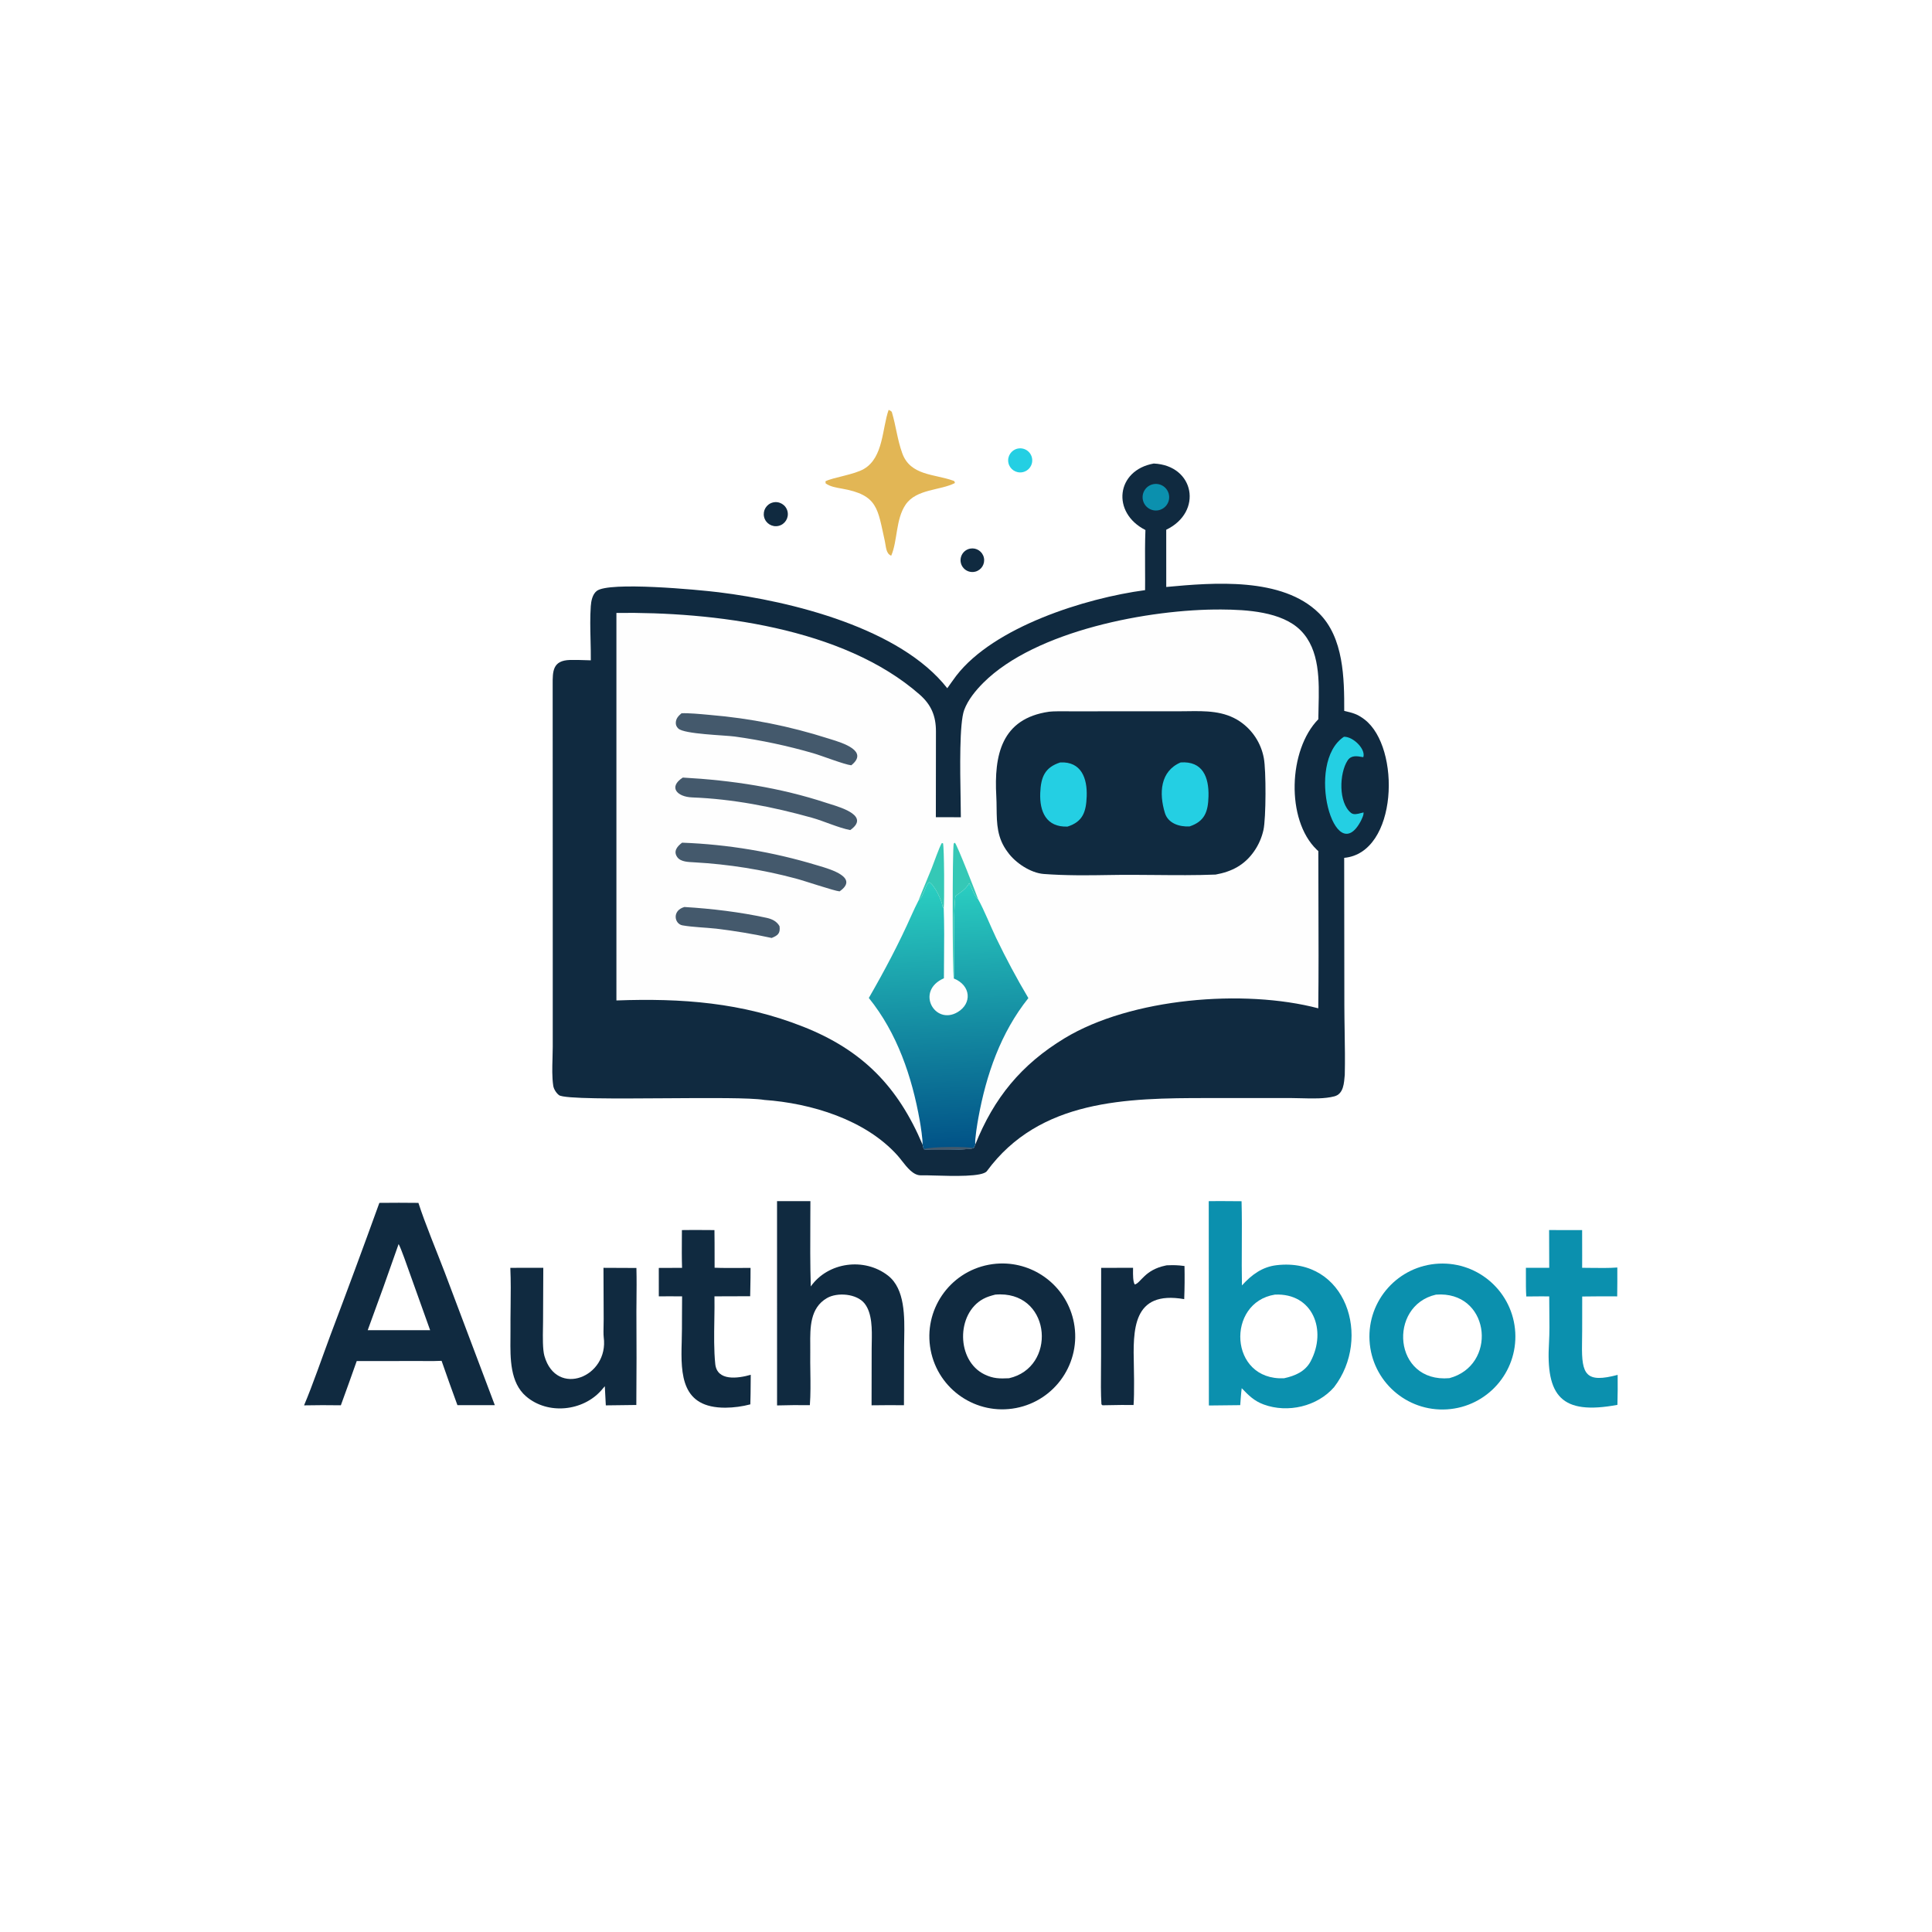
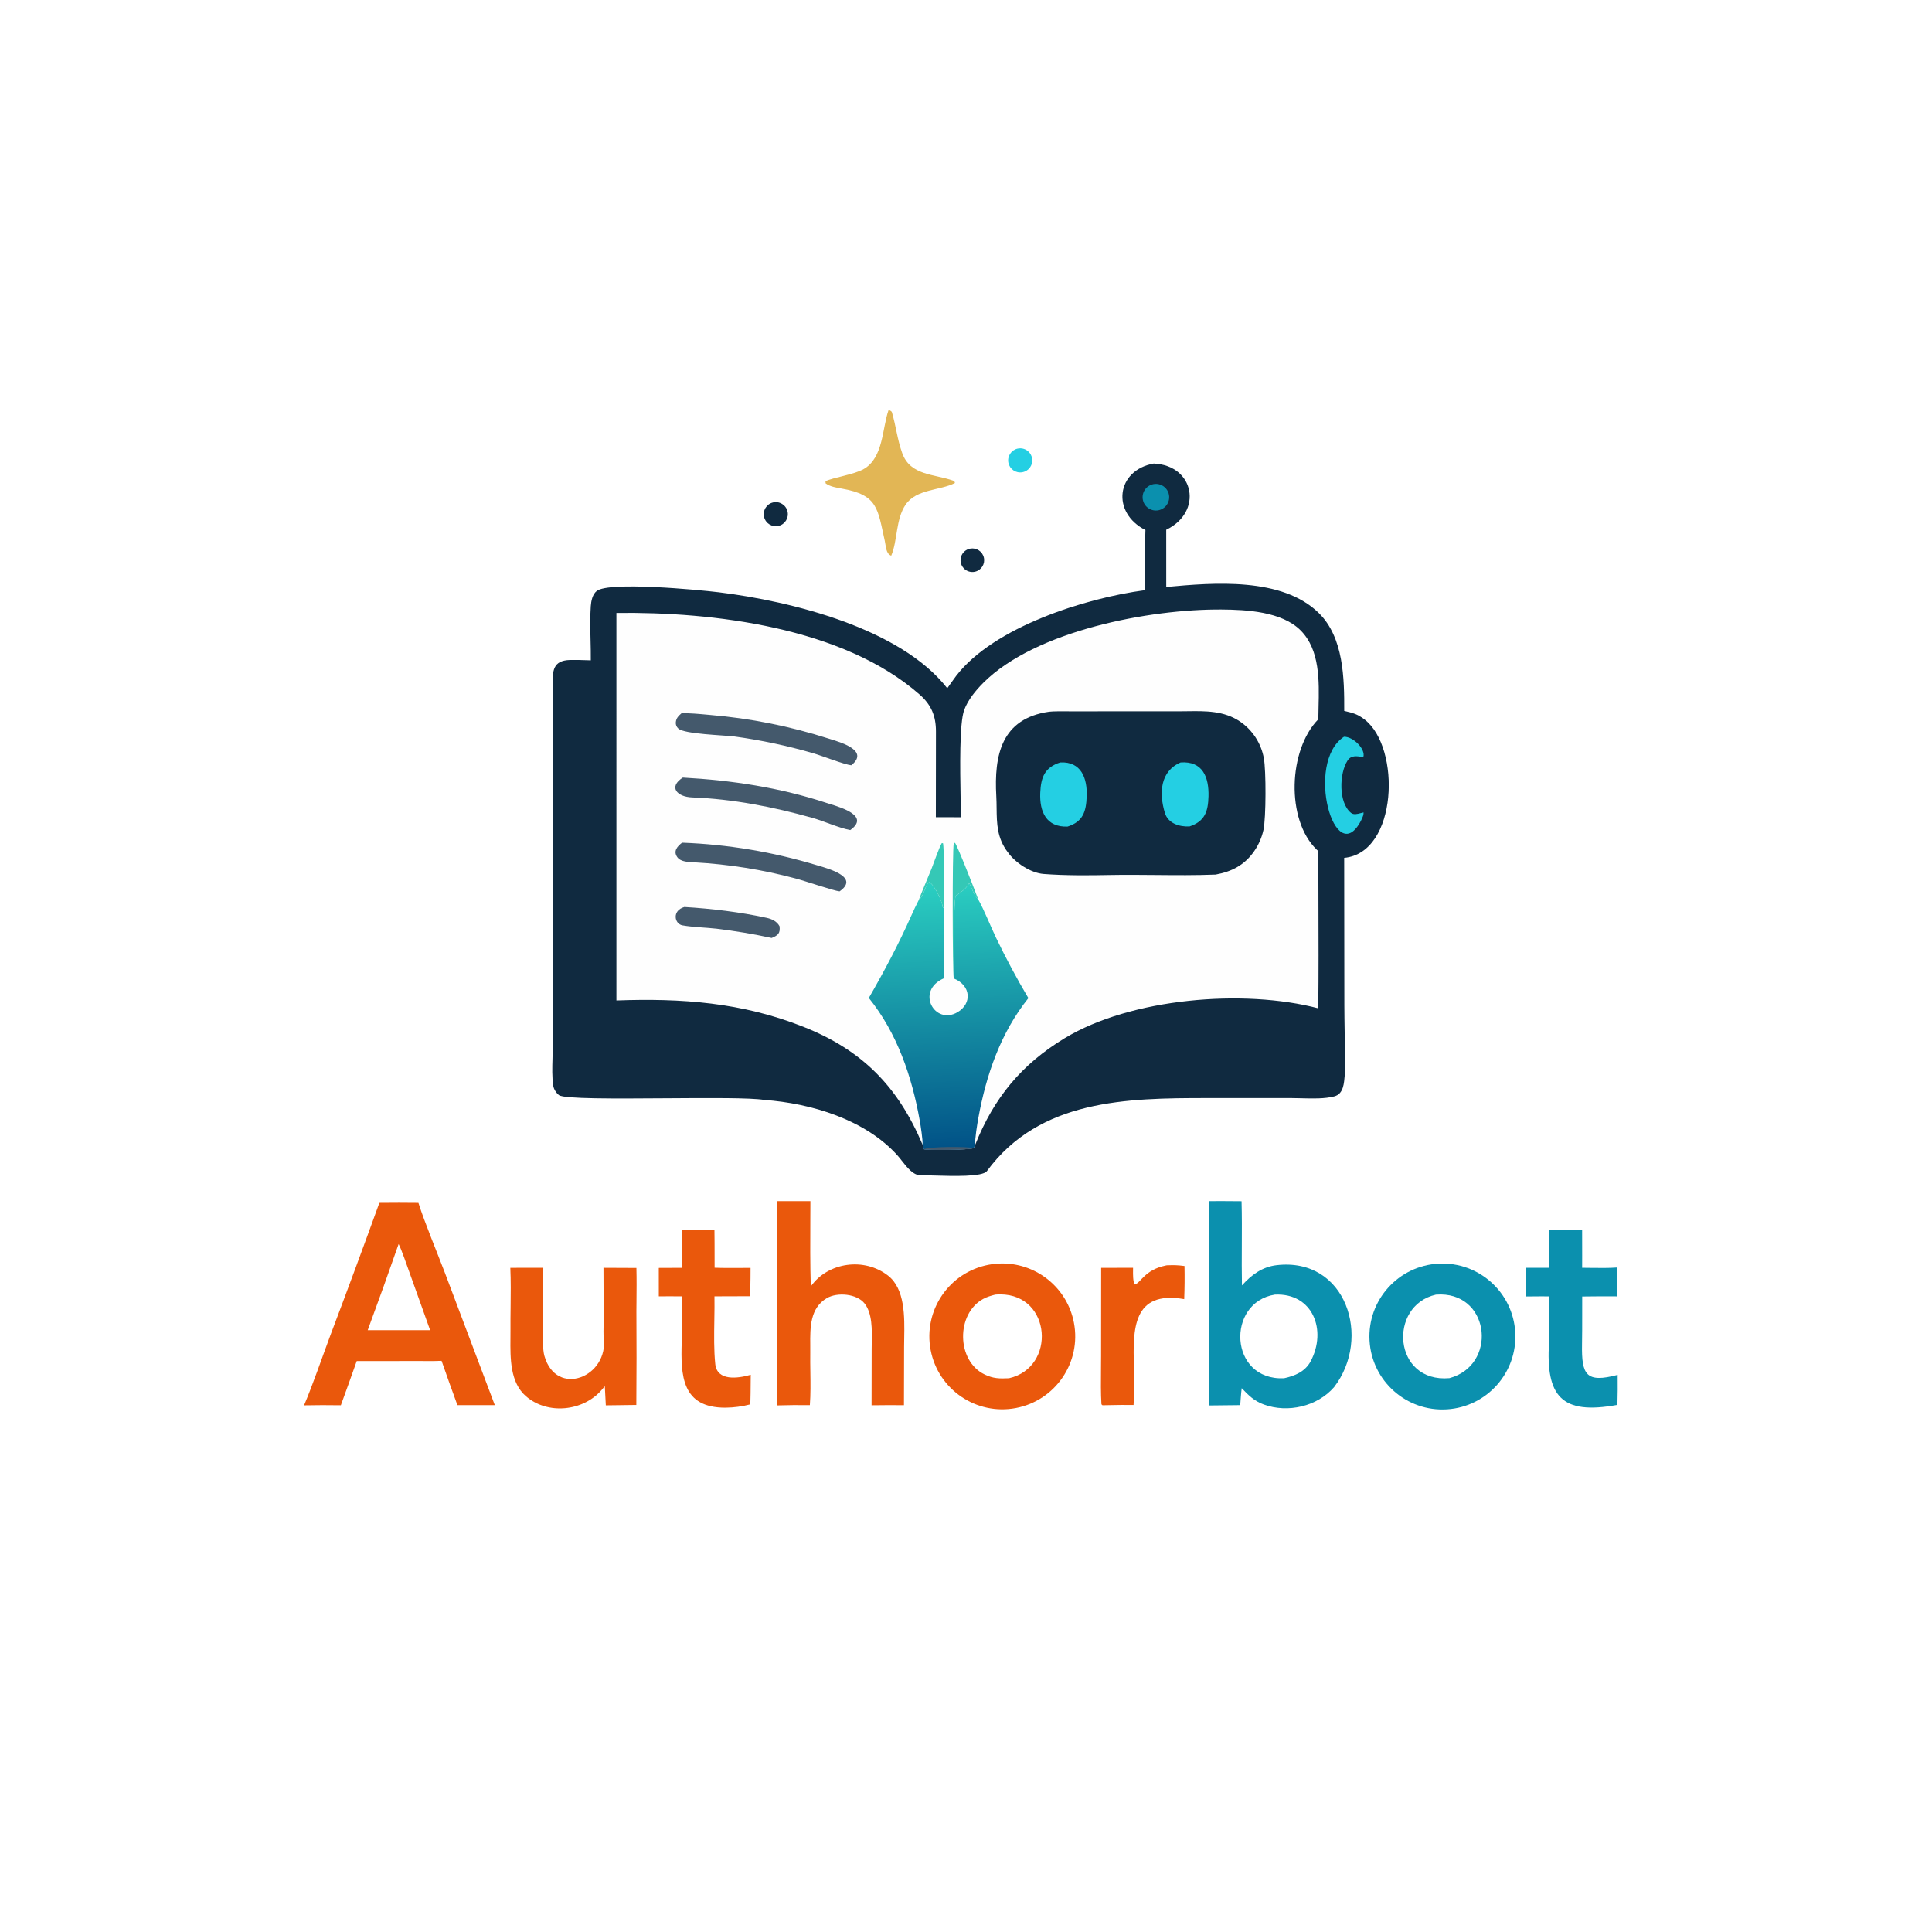
<svg xmlns="http://www.w3.org/2000/svg" width="1254" height="1254" viewBox="0 0 1254 1254" version="1.1" id="svg32">
  <path fill="#102A40" d="M748.864 300.862C775.434 302.064 780.901 332.336 756.963 343.838L756.975 380.986C787.729 378.112 832.254 374.449 856.079 397.98C872.161 413.864 872.564 440.266 872.496 461.437C877.981 462.685 880.984 463.405 885.66 466.978C909.406 485.124 907.327 553.576 872.47 556.806L872.578 652.416C872.588 658.044 872.679 663.721 872.77 669.406L872.771 669.455C872.923 678.897 873.075 688.362 872.851 697.662C872.366 702.721 872.216 710.001 866.089 711.606C859.806 713.253 851.84 713.035 844.631 712.838L844.627 712.838C842.435 712.778 840.313 712.72 838.329 712.717L783.543 712.716C731.341 712.715 674.84 713.509 640.564 760.128C637.779 763.916 618.654 763.352 606.551 762.995L606.485 762.993C602.669 762.881 599.558 762.789 597.889 762.864C592.911 763.087 588.803 757.828 585.349 753.405C584.4 752.19 583.5 751.037 582.644 750.079C561.789 726.716 526.453 716.064 496.028 713.921C487.435 712.461 460.055 712.652 432.309 712.846L432.292 712.846C399.405 713.075 366.012 713.308 362.785 710.798C361.07 709.464 359.418 706.909 359.097 704.752C358.257 699.108 358.441 692.897 358.62 686.862L358.62 686.849C358.695 684.346 358.768 681.874 358.767 679.485L358.773 625.066L358.723 446.716C358.728 445.921 358.725 445.135 358.722 444.362C358.689 435.684 358.663 428.666 370.008 428.362C373.292 428.274 376.669 428.383 380.001 428.491L380.026 428.492C381.182 428.529 382.332 428.566 383.471 428.595C383.515 424.235 383.41 419.824 383.304 415.404L383.303 415.387C383.126 408.056 382.95 400.697 383.453 393.5C383.69 390.129 384.492 385.823 387.302 383.585C395.164 377.32 453.208 382.783 466.486 384.415C513.645 390.211 584.391 407.719 614.845 446.71C616.689 444.175 618.815 441.027 620.665 438.626C645.137 406.867 704.385 388.228 743.23 383.036C743.283 378.272 743.257 373.454 743.231 368.625L743.23 368.427L743.23 368.372C743.186 360.212 743.142 352.025 743.464 344.024C721.223 332.772 724.442 305.202 748.864 300.862Z" id="path1" />
  <path fill="#FEFEFE" d="M623.653 530.452C623.658 527.462 623.585 523.236 623.499 518.313L623.499 518.284C623.168 499.139 622.655 469.477 625.814 460.863C628.244 454.241 633.37 448.032 638.308 443.11C672.282 409.241 746.207 395.294 792.747 395.608C808.945 395.717 831.999 396.888 844.24 409.205C856.749 421.793 856.254 441.938 855.829 459.247L855.829 459.248C855.765 461.854 855.703 464.397 855.686 466.839C836.197 486.682 834.571 532.059 854.569 551.404C854.937 551.76 855.31 552.11 855.688 552.455C855.688 563.349 855.724 574.306 855.759 585.284L855.76 585.426C855.835 608.479 855.91 631.621 855.651 654.461C807.37 641.764 734.053 647.771 690.949 673.911C662.874 690.937 645.09 712.671 633.01 742.93C632.669 743.75 632.462 744.388 631.999 745.136C630.042 746.467 601.255 746.692 599.572 745.879L598.794 742.913C582.828 705.257 559.822 681.676 521.544 666.49C481.579 650.636 442.445 647.829 400.099 649.36L400.095 397.831C462.539 397.044 547.116 407.047 596.946 450.84C604.496 457.475 607.52 464.842 607.495 474.795C607.449 493.285 607.458 511.882 607.432 530.417L623.653 530.452Z" id="path2" />
  <defs id="defs3">
    <linearGradient id="gradient_0" gradientUnits="userSpaceOnUse" x1="619.801" y1="745.058" x2="611.444" y2="572.044">
      <stop offset="0" stop-color="#015287" id="stop2" />
      <stop offset="1" stop-color="#2BD0C2" id="stop3" />
    </linearGradient>
  </defs>
  <path fill="url(#gradient_0)" d="M596.242 584.364C599.86 581.388 600.48 574.244 603.1 572.573C606.37 573.954 611.745 585.272 611.766 588.512L612.542 589.523C612.952 600.243 612.845 611.801 612.741 623.017C612.704 627.064 612.667 631.067 612.654 634.969C593.966 643.121 606.652 665.734 621.518 656.97C630.996 651.382 630.331 639.618 619.049 635.069C619.405 633.233 619.373 628.203 619.35 624.528L619.35 624.515L619.349 624.293C619.341 623.077 619.335 622.026 619.346 621.311C619.411 617.165 619.37 612.993 619.329 608.813L619.329 608.804C619.239 599.712 619.149 590.582 620.143 581.6C624.021 578.774 626.748 577.318 629.094 573.186C631.113 576.967 632.005 581.084 634.911 583.73C638.702 590.498 642.994 601.329 646.586 608.828C652.983 622.127 659.955 635.142 667.482 647.835C649.477 670.391 640.132 697.524 635.017 725.593C634.397 728.993 632.599 739.677 633.01 742.93C632.669 743.75 632.462 744.388 631.999 745.136C630.042 746.467 601.255 746.692 599.572 745.879L598.794 742.913C598.993 739.762 597.614 730.91 596.995 727.416C591.939 698.851 582.323 670.49 563.926 647.75C574.111 630.055 583.376 612.592 591.679 593.92C593.096 590.734 594.65 587.469 596.242 584.364Z" id="path3" />
  <path fill="#44596C" d="M599.572 745.879C605.111 744.097 626.702 744.163 631.999 745.136C630.042 746.467 601.255 746.692 599.572 745.879Z" id="path4" />
  <path fill="#35C8B6" d="M619.049 635.069C618.199 631.189 618.09 552.299 619.03 547.491L619.801 547.001C621.366 548.645 633.364 579.452 634.911 583.73C632.005 581.084 631.113 576.967 629.094 573.186C626.748 577.318 624.021 578.774 620.143 581.6C619.149 590.582 619.239 599.712 619.329 608.804L619.329 608.813C619.37 612.993 619.411 617.165 619.346 621.311C619.335 622.026 619.341 623.077 619.349 624.293L619.35 624.515L619.35 624.528C619.373 628.203 619.405 633.233 619.049 635.069Z" id="path5" />
  <path fill="#35C8B6" d="M596.242 584.364C598.883 577.455 601.968 570.522 604.719 563.611C606.226 559.826 609.438 550.401 611.243 547.278L612.05 547.282C612.913 549.591 613.021 585.838 612.542 589.523L611.766 588.512C611.745 585.272 606.37 573.954 603.1 572.573C600.48 574.244 599.86 581.388 596.242 584.364Z" id="path6" />
  <path fill="#102A40" d="M693.344 461.688L693.384 461.688C694.515 461.697 695.533 461.705 696.347 461.703L726.119 461.678L764.851 461.675C766.731 461.676 768.614 461.65 770.495 461.623C782.515 461.453 794.435 461.285 804.857 468.32C812.968 473.851 818.531 482.395 820.307 492.05C821.819 499.938 821.764 530.96 820.076 538.669C818.986 543.626 816.935 548.321 814.041 552.489C807.786 561.498 799.484 565.776 789.005 567.657C776.16 568.171 763.065 568.052 749.992 567.933L749.874 567.932C739.992 567.842 730.124 567.753 720.386 567.939C706.358 568.208 691.378 568.329 677.459 567.269C668.918 566.618 658.973 560.004 654.105 553.124C647.098 543.944 646.988 534.558 646.871 524.548C646.841 521.982 646.811 519.375 646.663 516.719C645.202 490.37 649.781 466.413 680.967 461.945C683.709 461.617 689.256 461.658 693.344 461.688Z" id="path7" />
  <path fill="#24CFE3" d="M766.314 494.873C780.669 493.857 784.725 504.482 784.394 516.911C784.132 526.762 782.023 533.11 772.083 536.416C765.337 536.751 758.132 534.363 756.09 527.644C752.209 514.875 752.99 500.55 766.314 494.873Z" id="path8" />
  <path fill="#24CFE3" d="M688.177 494.863C701.838 494.178 705.789 505.162 705.338 516.932C704.961 526.79 702.969 533.326 692.895 536.512C679.118 537.011 674.665 526.854 675.19 514.58C675.621 504.483 678.06 498.096 688.177 494.863Z" id="path9" />
  <path fill="#44596C" d="M442.318 462.985C446.343 462.694 454.815 463.483 459.791 463.947C460.189 463.984 460.564 464.019 460.912 464.051C486.923 466.224 512.605 471.332 537.467 479.278C537.931 479.426 538.456 479.587 539.029 479.763C546.992 482.212 564.122 487.481 552.532 496.728C548.004 496.225 533.565 490.572 527.874 488.909C511.158 484.063 494.113 480.436 476.872 478.059C469.999 477.153 444.141 476.515 440.287 472.882C439.102 471.765 438.513 470.456 438.655 468.795C438.883 466.148 440.419 464.638 442.318 462.985Z" id="path10" />
  <path fill="#44596C" d="M443.188 504.696C475.104 506.465 506.141 511.155 536.596 521.19C537.18 521.383 537.887 521.602 538.683 521.848C546.899 524.392 564.503 529.844 551.866 538.773C544.261 537.34 534.746 532.927 527.051 530.781C501.752 523.706 475.591 518.574 449.29 517.581C439.329 517.204 433.712 510.803 443.188 504.696Z" id="path11" />
  <path fill="#44596C" d="M442.733 546.958C472.364 548.053 501.729 552.962 530.105 561.563C530.513 561.687 530.98 561.824 531.494 561.975C539.235 564.249 557.723 569.681 544.94 578.556C541.551 578.308 521.994 571.626 516.264 570.152C494.853 564.45 472.915 560.954 450.792 559.718C447.195 559.484 441.925 559.576 439.613 556.364C436.8 552.454 439.688 549.232 442.733 546.958Z" id="path12" />
  <path fill="#44596C" d="M444.218 588.706C461.616 589.739 480.472 591.998 497.578 595.739C501.069 596.502 504.195 597.973 505.974 601.177C506.581 605.926 504.809 607.171 500.863 608.802C489.017 606.233 477.057 604.223 465.023 602.78C458.033 602 449.668 601.822 442.923 600.611C437.77 599.686 436.027 591.045 444.218 588.706Z" id="path13" />
  <path fill="#24CFE3" d="M872.327 478.203C878.32 478.047 886.621 486.289 884.866 491.468C884.637 491.429 884.405 491.388 884.173 491.347C880.712 490.736 876.996 490.08 874.677 493.617C869.283 501.846 868.612 521.025 876.957 527.657C878.643 528.997 881.133 528.33 883.349 527.736C883.943 527.577 884.518 527.423 885.052 527.314C885.116 528.893 884.516 530.196 883.862 531.613C883.721 531.919 883.577 532.231 883.437 532.551C866.499 565.425 846.741 495.039 872.327 478.203Z" id="path14" />
  <path fill="#0B90AE" d="M747.546 314.529C750.493 313.554 753.737 314.237 756.04 316.317C758.344 318.397 759.353 321.554 758.683 324.585C758.013 327.616 755.767 330.053 752.801 330.968C748.28 332.363 743.478 329.857 742.037 325.35C740.596 320.843 743.054 316.016 747.546 314.529Z" id="path15" />
  <path id="path16" d="M 799.162 779.629 C 794.263 779.587 789.282 779.544 784.557 779.639 L 784.643 912.26 L 804.992 912.039 C 805.267 908.6 805.508 904.397 805.955 901.033 C 810.453 905.704 813.966 909.319 820.297 911.633 C 835.826 917.31 854.966 912.954 865.916 900.355 C 890.483 868.445 873.841 815.924 828.6 821.191 C 819.183 822.288 812.285 827.502 806.109 834.322 C 805.933 825.838 805.977 817.227 806.021 808.629 L 806.021 808.525 C 806.072 798.821 806.12 789.136 805.855 779.674 C 803.707 779.668 801.512 779.648 799.299 779.629 L 799.162 779.629 z M 827.498 840.293 C 852.165 839.123 861.428 863.51 850.67 883.639 C 847.124 890.272 840.484 893.057 833.418 894.588 C 797.624 896.193 795.714 845.359 827.498 840.293 z " style="fill:#0b90ae" />
-   <path id="path18" d="M 246.234 780.744 C 235.862 809.433 225.277 838.044 214.48 866.576 C 209.225 880.652 203.106 898.598 197.355 912.174 C 205.314 912.014 213.276 911.999 221.236 912.129 C 224.669 902.599 228.23 892.968 231.543 883.408 L 272.889 883.398 C 274.074 883.392 275.363 883.399 276.699 883.406 L 276.773 883.406 C 280.119 883.424 283.732 883.444 286.619 883.27 C 289.962 892.893 293.39 902.485 296.904 912.047 L 321.172 912.055 L 288.805 826.24 C 283.783 813.013 275.745 793.819 271.584 780.752 C 263.135 780.647 254.684 780.644 246.234 780.744 z M 258.73 807.475 C 260.386 810.393 264.481 822.3 265.773 825.9 L 279.189 863.398 L 259.762 863.385 L 238.664 863.393 C 245.533 844.819 252.222 826.178 258.73 807.475 z " style="fill:#102a40" />
+   <path id="path18" d="M 246.234 780.744 C 235.862 809.433 225.277 838.044 214.48 866.576 C 209.225 880.652 203.106 898.598 197.355 912.174 C 205.314 912.014 213.276 911.999 221.236 912.129 C 224.669 902.599 228.23 892.968 231.543 883.408 L 272.889 883.398 C 274.074 883.392 275.363 883.399 276.699 883.406 L 276.773 883.406 C 280.119 883.424 283.732 883.444 286.619 883.27 C 289.962 892.893 293.39 902.485 296.904 912.047 L 321.172 912.055 L 288.805 826.24 C 283.783 813.013 275.745 793.819 271.584 780.752 C 263.135 780.647 254.684 780.644 246.234 780.744 z M 258.73 807.475 C 260.386 810.393 264.481 822.3 265.773 825.9 L 279.189 863.398 L 259.762 863.385 L 238.664 863.393 C 245.533 844.819 252.222 826.178 258.73 807.475 z " style="fill:#ea580c" />
  <path id="path20" d="M 933.906 820.186 C 907.64 821.468 887.446 843.9 888.922 870.156 C 890.397 896.412 912.977 916.44 939.221 914.771 C 965.194 913.12 984.97 890.825 983.51 864.842 C 982.05 838.858 959.9 818.918 933.906 820.186 z M 935.24 840.195 C 967.491 840.572 971.565 886.252 940.766 894.52 C 904.206 897.707 900.701 847.459 932.031 840.305 C 933.13 840.22 934.2 840.183 935.24 840.195 z " style="fill:#0b90ae" />
-   <path id="path22" d="M 651.26 820.08 C 648.116 820.036 644.922 820.306 641.713 820.916 C 616.017 825.8 599.152 850.6 604.055 876.293 C 608.958 901.986 633.767 918.831 659.457 913.91 C 685.119 908.993 701.947 884.214 697.049 858.547 C 692.763 836.089 673.264 820.387 651.26 820.08 z M 649.293 840.15 C 682.548 840.242 685.657 887.626 654.912 894.576 C 648.811 894.856 644.727 894.848 639.074 892.125 C 620.712 883.281 620.497 852.707 638.172 843.09 C 640.758 841.683 643.19 841.037 645.98 840.293 C 647.116 840.195 648.22 840.147 649.293 840.15 z " style="fill:#102a40" />
-   <path fill="#102A40" d="M504.35 779.635L526.006 779.611C525.996 783.384 525.977 787.212 525.957 791.073L525.957 791.133C525.882 805.741 525.805 820.803 526.253 834.992C537.441 819.15 561.05 815.967 576.406 827.973C587.469 836.623 587.146 854.661 586.893 868.785C586.859 870.644 586.827 872.436 586.822 874.129L586.728 912.077C579.721 912.013 572.714 912.032 565.707 912.135L565.77 875.351C565.774 874.135 565.799 872.845 565.825 871.505L565.826 871.5C565.99 862.973 566.194 852.428 561.189 846.071C556.116 839.633 543.471 838.642 536.742 842.551C525.704 848.962 525.813 861.702 525.911 873.054C525.926 874.758 525.94 876.43 525.916 878.045C525.856 882.155 525.915 886.306 525.974 890.463L525.974 890.466L525.975 890.492C526.077 897.719 526.179 904.965 525.655 912.047C518.56 911.951 511.463 912.008 504.369 912.219L504.35 779.635Z" id="path24" />
-   <path fill="#102A40" d="M331.237 822.911C338.37 822.951 345.503 822.947 352.636 822.9L352.481 857.55C352.479 858.736 352.454 860.125 352.428 861.633L352.428 861.636C352.319 867.804 352.176 875.945 353.374 880.136C361.156 907.338 395.385 893.843 391.848 867.885C391.634 866.307 391.716 862.33 391.78 859.272L391.781 859.237C391.807 857.996 391.829 856.907 391.826 856.199L391.697 822.905L413.081 823.001C413.26 830.343 413.19 837.84 413.12 845.258C413.102 847.183 413.084 849.102 413.07 851.011C413.201 871.317 413.185 891.623 413.021 911.928L393.218 912.178L392.564 899.757C391.828 900.637 391.083 901.508 390.329 902.372C378.391 915.983 355.602 918.481 341.456 906.335C331.039 897.39 331.189 881.711 331.316 868.518C331.334 866.656 331.351 864.843 331.338 863.106C331.302 858.31 331.359 853.429 331.417 848.513L331.418 848.47C331.517 839.966 331.617 831.36 331.237 822.911Z" id="path25" />
+   <path id="path22" d="M 651.26 820.08 C 648.116 820.036 644.922 820.306 641.713 820.916 C 616.017 825.8 599.152 850.6 604.055 876.293 C 608.958 901.986 633.767 918.831 659.457 913.91 C 685.119 908.993 701.947 884.214 697.049 858.547 C 692.763 836.089 673.264 820.387 651.26 820.08 z M 649.293 840.15 C 682.548 840.242 685.657 887.626 654.912 894.576 C 648.811 894.856 644.727 894.848 639.074 892.125 C 620.712 883.281 620.497 852.707 638.172 843.09 C 640.758 841.683 643.19 841.037 645.98 840.293 C 647.116 840.195 648.22 840.147 649.293 840.15 z " style="fill:#ea580c" />
+   <path fill="#EA580C" d="M504.35 779.635L526.006 779.611C525.996 783.384 525.977 787.212 525.957 791.073L525.957 791.133C525.882 805.741 525.805 820.803 526.253 834.992C537.441 819.15 561.05 815.967 576.406 827.973C587.469 836.623 587.146 854.661 586.893 868.785C586.859 870.644 586.827 872.436 586.822 874.129L586.728 912.077C579.721 912.013 572.714 912.032 565.707 912.135L565.77 875.351C565.774 874.135 565.799 872.845 565.825 871.505L565.826 871.5C565.99 862.973 566.194 852.428 561.189 846.071C556.116 839.633 543.471 838.642 536.742 842.551C525.704 848.962 525.813 861.702 525.911 873.054C525.926 874.758 525.94 876.43 525.916 878.045C525.856 882.155 525.915 886.306 525.974 890.463L525.974 890.466L525.975 890.492C526.077 897.719 526.179 904.965 525.655 912.047C518.56 911.951 511.463 912.008 504.369 912.219L504.35 779.635Z" id="path24" />
+   <path fill="#EA580C" d="M331.237 822.911C338.37 822.951 345.503 822.947 352.636 822.9L352.481 857.55C352.479 858.736 352.454 860.125 352.428 861.633L352.428 861.636C352.319 867.804 352.176 875.945 353.374 880.136C361.156 907.338 395.385 893.843 391.848 867.885C391.634 866.307 391.716 862.33 391.78 859.272L391.781 859.237C391.807 857.996 391.829 856.907 391.826 856.199L391.697 822.905L413.081 823.001C413.26 830.343 413.19 837.84 413.12 845.258C413.102 847.183 413.084 849.102 413.07 851.011C413.201 871.317 413.185 891.623 413.021 911.928L393.218 912.178L392.564 899.757C391.828 900.637 391.083 901.508 390.329 902.372C378.391 915.983 355.602 918.481 341.456 906.335C331.039 897.39 331.189 881.711 331.316 868.518C331.334 866.656 331.351 864.843 331.338 863.106C331.302 858.31 331.359 853.429 331.417 848.513L331.418 848.47C331.517 839.966 331.617 831.36 331.237 822.911Z" id="path25" />
  <path fill="#0B90AE" d="M1005.48 798.391L1026.91 798.419C1026.97 803.934 1026.96 809.515 1026.94 815.075C1026.93 817.686 1026.92 820.291 1026.92 822.884C1028.37 822.894 1029.96 822.915 1031.62 822.937L1031.64 822.937C1037.68 823.017 1044.72 823.11 1049.75 822.696C1049.79 828.943 1049.76 835.189 1049.67 841.435C1042.1 841.379 1034.53 841.408 1026.96 841.521C1026.95 845.121 1026.95 848.806 1026.95 852.513L1026.95 853.955C1026.95 860.206 1026.95 866.495 1026.84 872.516C1026.49 892.412 1029.43 897.815 1049.97 892.388L1049.99 902.139L1049.82 911.844C1013.3 918.652 1003.3 906.124 1005.42 871.329C1005.78 865.408 1005.7 858.116 1005.62 851.21L1005.62 850.96C1005.58 847.631 1005.54 844.396 1005.55 841.455C1002.13 841.391 998.567 841.428 995.051 841.465C993.575 841.48 992.108 841.496 990.663 841.503C990.39 837.584 990.405 832.498 990.42 827.872L990.421 827.807C990.425 826.068 990.43 824.397 990.419 822.877L1005.56 822.905L1005.48 798.391Z" id="path26" />
-   <path fill="#102A40" d="M458.135 798.377L458.301 798.378C460.119 798.392 461.932 798.405 463.73 798.412C463.813 803.945 463.815 809.545 463.817 815.125C463.818 817.706 463.818 820.282 463.827 822.845C469.145 823.054 475.052 823.016 480.729 822.98L480.762 822.98C482.944 822.966 485.092 822.953 487.159 822.953C487.189 827.37 487.097 831.897 487.005 836.38L487.004 836.393C486.97 838.051 486.936 839.703 486.908 841.34L463.738 841.417C463.825 846.191 463.742 851.316 463.657 856.54L463.656 856.594L463.656 856.606C463.498 866.387 463.335 876.513 464.255 885.332C465.428 896.566 478.859 894.746 487.285 892.332L487.178 904.413L487.015 911.525C481.748 912.913 476.329 913.64 470.883 913.689C442.433 913.787 441.799 892.763 442.474 870.98C442.647 865.408 442.651 859.603 442.655 853.82C442.658 849.638 442.661 845.467 442.727 841.403C439.273 841.364 435.776 841.381 432.292 841.399L432.131 841.4C430.621 841.408 429.114 841.416 427.615 841.419L427.601 822.977L442.701 822.916C442.487 816.526 442.532 809.958 442.578 803.479C442.589 801.781 442.601 800.089 442.608 798.407C447.72 798.301 452.952 798.339 458.135 798.377Z" id="path27" />
-   <path fill="#102A40" d="M757.342 821.27C762.182 821.108 764.041 821.12 768.82 821.727C768.971 828.895 768.909 836.066 768.633 843.23C734.833 837.348 735.423 863.332 735.951 886.575L735.952 886.584C736.019 889.576 736.086 892.522 736.078 895.349C736.076 896.37 736.077 897.386 736.078 898.399L736.078 898.404C736.082 902.935 736.086 907.409 735.758 911.959C730.648 911.84 725.339 911.942 720.127 912.042L720.12 912.042C718.594 912.071 717.076 912.1 715.573 912.123L714.909 911.499C714.46 904.804 714.546 896.048 714.624 888.109L714.624 888.104C714.652 885.271 714.678 882.543 714.679 880.049L714.725 822.922L735.431 822.895C735.433 823.279 735.428 823.723 735.423 824.208L735.421 824.313C735.386 827.358 735.333 831.951 736.547 833.726C740.477 832.729 742.903 824.271 756.471 821.445L757.342 821.27Z" id="path28" />
+   <path fill="#EA580C" d="M458.135 798.377L458.301 798.378C460.119 798.392 461.932 798.405 463.73 798.412C463.813 803.945 463.815 809.545 463.817 815.125C463.818 817.706 463.818 820.282 463.827 822.845C469.145 823.054 475.052 823.016 480.729 822.98L480.762 822.98C482.944 822.966 485.092 822.953 487.159 822.953C487.189 827.37 487.097 831.897 487.005 836.38L487.004 836.393C486.97 838.051 486.936 839.703 486.908 841.34L463.738 841.417C463.825 846.191 463.742 851.316 463.657 856.54L463.656 856.594L463.656 856.606C463.498 866.387 463.335 876.513 464.255 885.332C465.428 896.566 478.859 894.746 487.285 892.332L487.178 904.413L487.015 911.525C481.748 912.913 476.329 913.64 470.883 913.689C442.433 913.787 441.799 892.763 442.474 870.98C442.647 865.408 442.651 859.603 442.655 853.82C442.658 849.638 442.661 845.467 442.727 841.403C439.273 841.364 435.776 841.381 432.292 841.399L432.131 841.4C430.621 841.408 429.114 841.416 427.615 841.419L427.601 822.977L442.701 822.916C442.487 816.526 442.532 809.958 442.578 803.479C442.589 801.781 442.601 800.089 442.608 798.407C447.72 798.301 452.952 798.339 458.135 798.377Z" id="path27" />
+   <path fill="#EA580C" d="M757.342 821.27C762.182 821.108 764.041 821.12 768.82 821.727C768.971 828.895 768.909 836.066 768.633 843.23C734.833 837.348 735.423 863.332 735.951 886.575L735.952 886.584C736.019 889.576 736.086 892.522 736.078 895.349C736.076 896.37 736.077 897.386 736.078 898.399L736.078 898.404C736.082 902.935 736.086 907.409 735.758 911.959C730.648 911.84 725.339 911.942 720.127 912.042L720.12 912.042C718.594 912.071 717.076 912.1 715.573 912.123L714.909 911.499C714.46 904.804 714.546 896.048 714.624 888.109L714.624 888.104C714.652 885.271 714.678 882.543 714.679 880.049L714.725 822.922L735.431 822.895C735.433 823.279 735.428 823.723 735.423 824.208L735.421 824.313C735.386 827.358 735.333 831.951 736.547 833.726C740.477 832.729 742.903 824.271 756.471 821.445L757.342 821.27Z" id="path28" />
  <path fill="#E2B655" d="M576.789 266.033C577.528 266.369 578.683 266.845 578.909 267.591C581.576 276.532 582.409 285.277 585.631 294.189C590.886 308.726 606.274 307.581 618.554 311.933C619.713 312.344 619.387 312.262 619.824 313.51C610.32 318.435 594.831 317.266 587.817 327.528C581.327 337.022 582.644 351.044 578.457 360.684C574.973 359.349 575.133 354.816 574.28 351.034C569.594 330.241 569.994 321.25 546.314 317.12C542.968 316.536 538.769 315.866 535.885 313.74L535.796 312.37C540.828 309.823 554.388 308.124 560.824 304.321C573.469 296.85 572.546 277.957 576.789 266.033Z" id="path29" />
  <path fill="#24CFE3" d="M660.543 291.169C663.295 290.579 666.152 291.514 668.023 293.617C669.895 295.719 670.492 298.665 669.587 301.331C668.683 303.996 666.416 305.97 663.651 306.499C659.441 307.304 655.367 304.572 654.516 300.371C653.664 296.17 656.352 292.067 660.543 291.169Z" id="path30" />
  <path fill="#102A40" d="M501.611 326.154C505.822 325.078 510.102 327.644 511.138 331.866C512.173 336.087 509.566 340.343 505.334 341.337C501.16 342.319 496.975 339.754 495.953 335.59C494.932 331.425 497.456 327.215 501.611 326.154Z" id="path31" />
  <path fill="#102A40" d="M629.757 356.077C633.82 355.341 637.734 357.956 638.612 361.99C639.489 366.025 637.014 370.029 633.013 371.047C630.296 371.739 627.42 370.893 625.51 368.841C623.601 366.789 622.964 363.859 623.848 361.199C624.733 358.54 626.999 356.576 629.757 356.077Z" id="path32" />
</svg>
